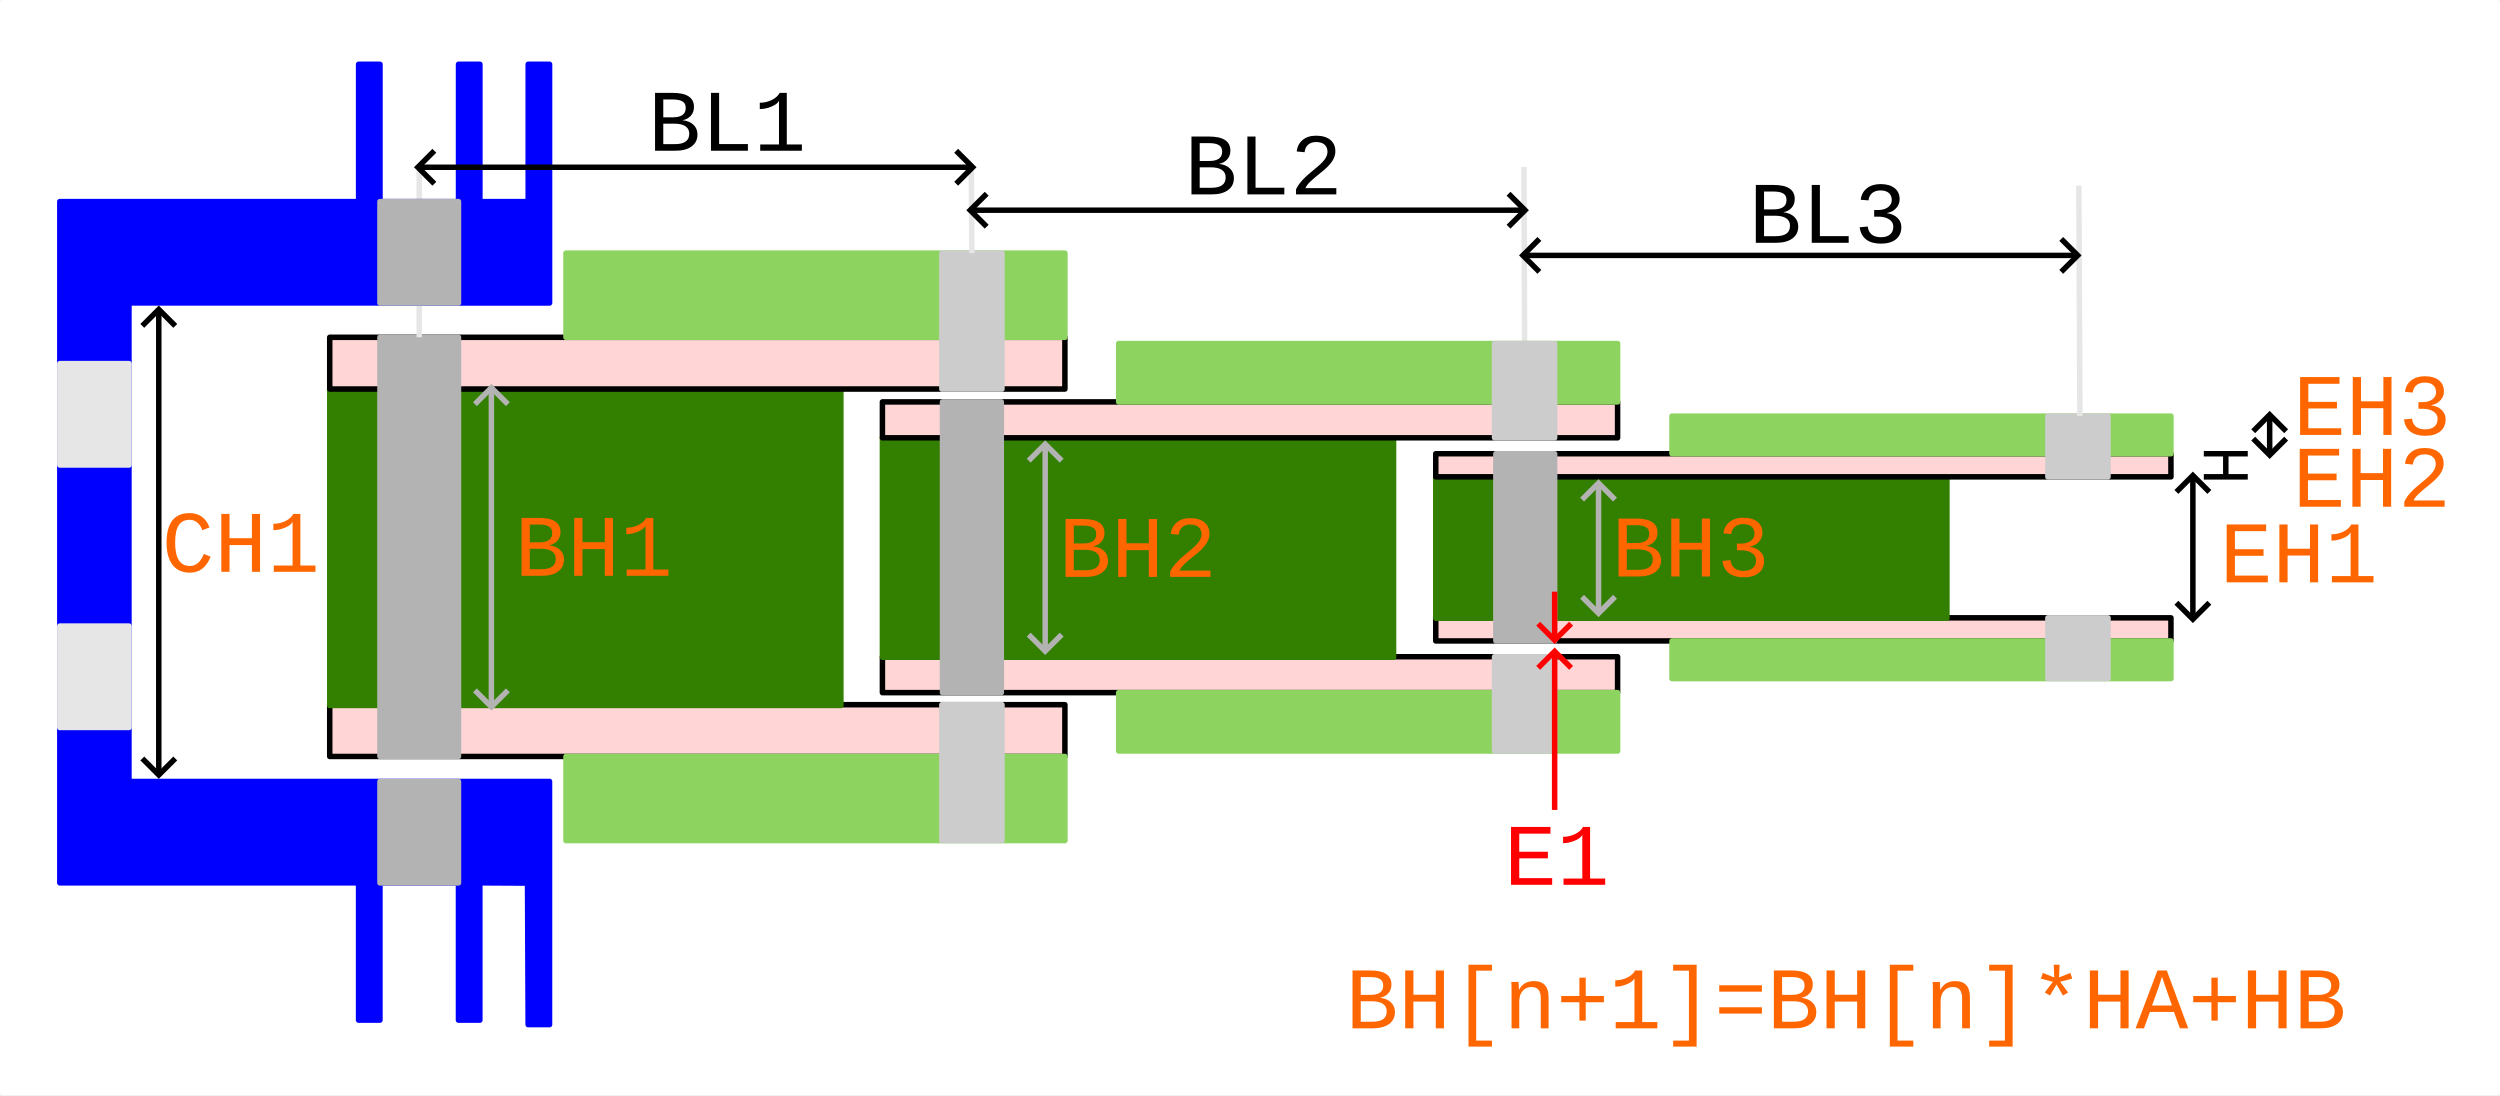
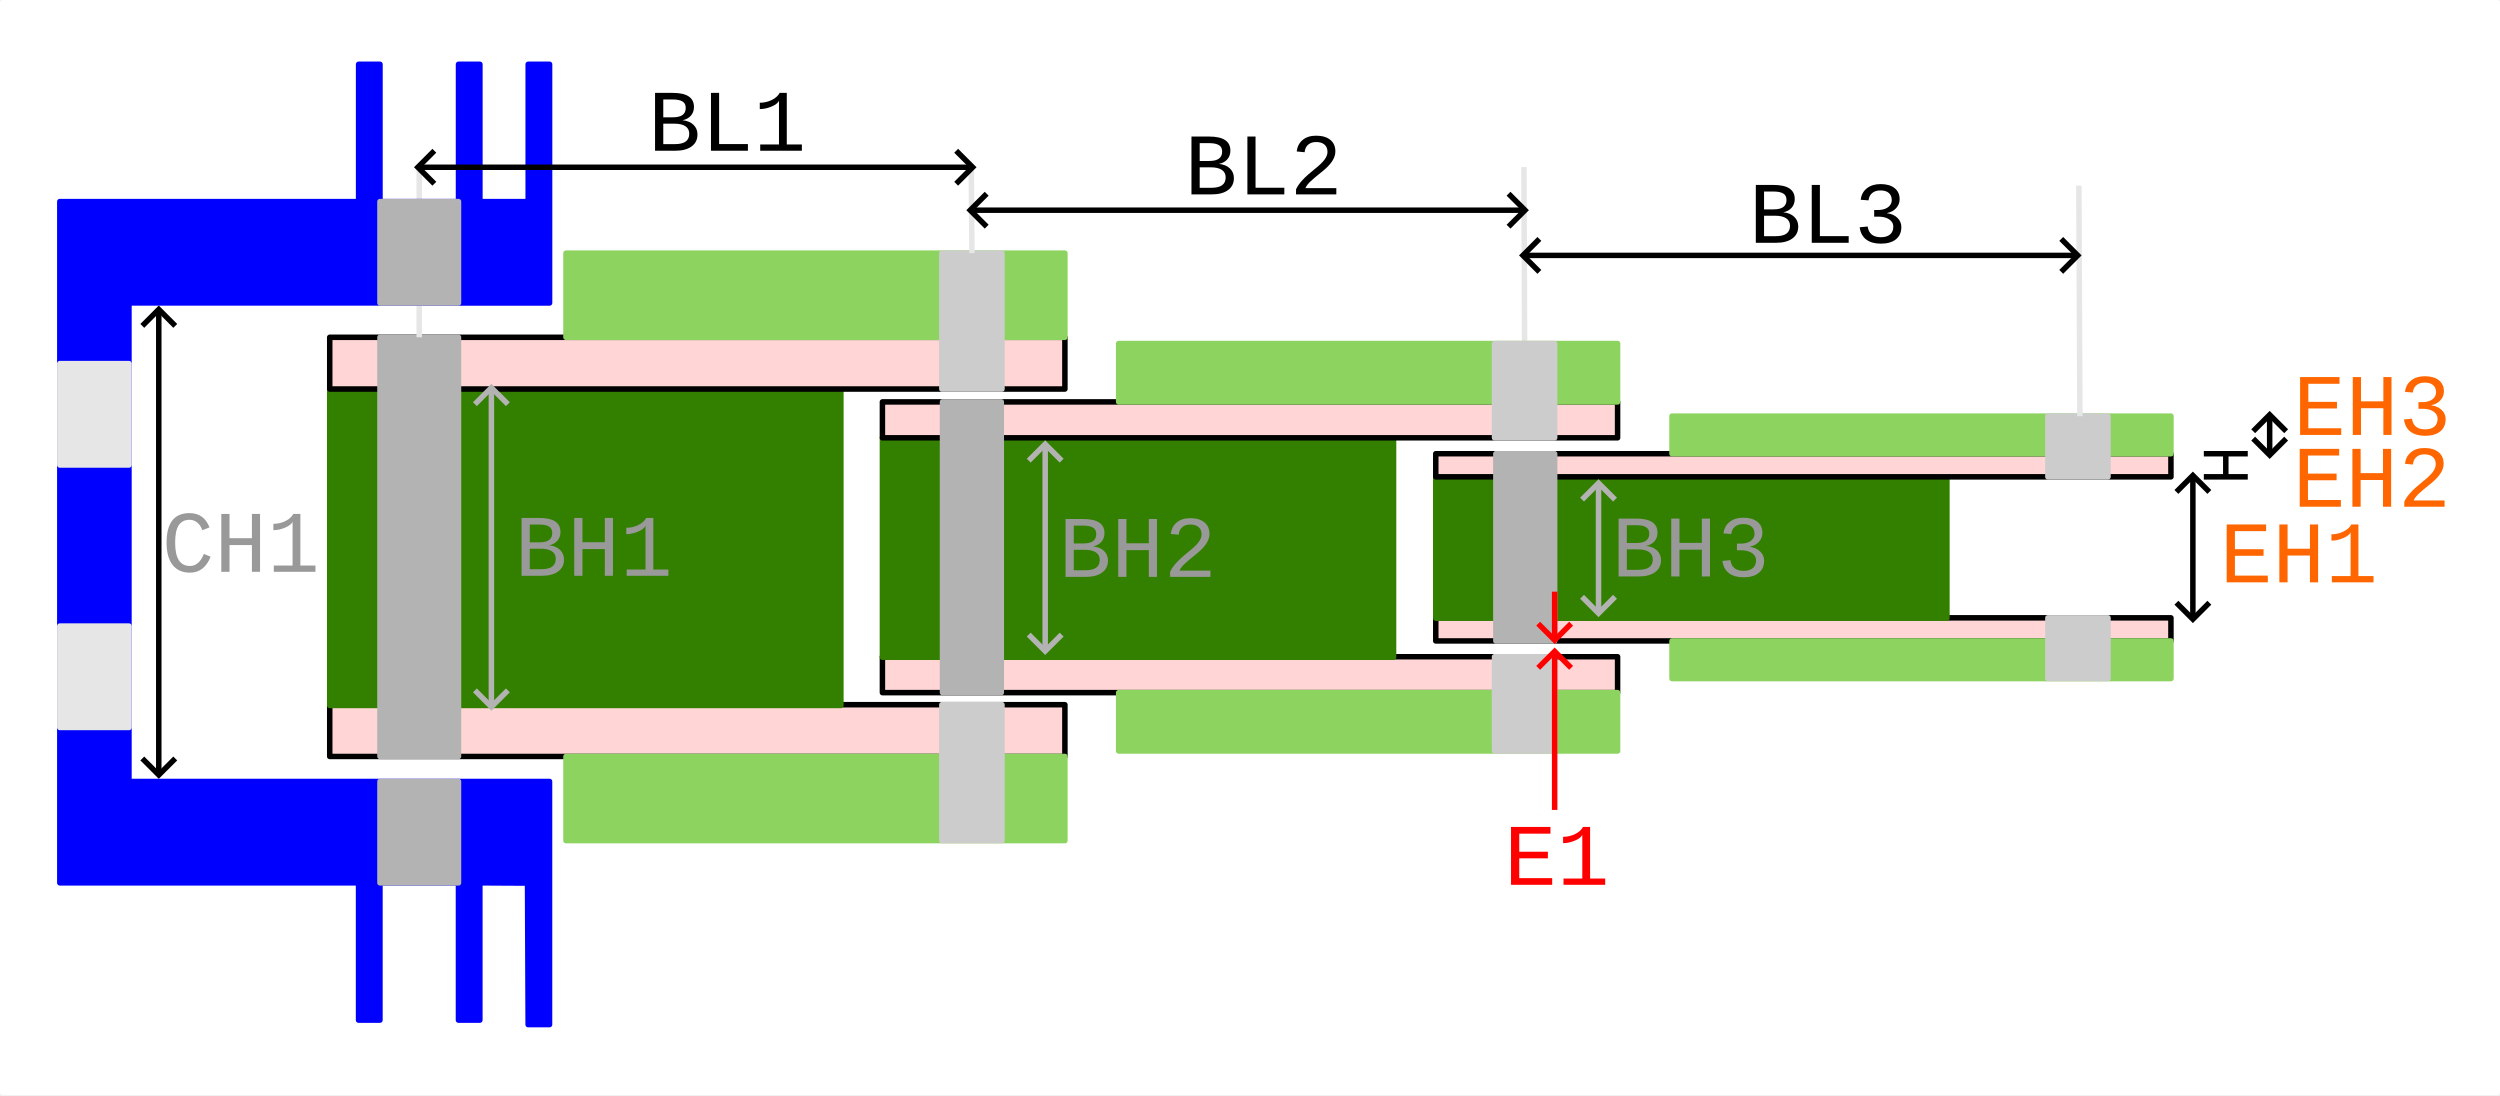
<svg xmlns="http://www.w3.org/2000/svg" width="455.765" height="199.635" viewBox="0 0 120.588 52.82" version="1.1" id="svg1">
  <defs id="defs1">
    <rect x="83.456" y="835.185" width="77.37" height="52.706" id="rect40" />
    <marker style="overflow:visible" id="marker39" refX="0" refY="0" orient="auto" markerWidth="1" markerHeight="1" viewBox="0 0 1 1" preserveAspectRatio="xMidYMid">
      <path style="fill:none;stroke:context-stroke;stroke-width:1" d="M 0,4 V -4" id="path39" />
    </marker>
    <marker style="overflow:visible" id="Stop" refX="0" refY="0" orient="auto" markerWidth="1" markerHeight="1" viewBox="0 0 1 1" preserveAspectRatio="xMidYMid">
      <path style="fill:none;stroke:context-stroke;stroke-width:1" d="M 0,4 V -4" id="path23" />
    </marker>
    <rect x="429.705" y="717.661" width="44.276" height="25.432" id="rect36" />
    <rect x="265.659" y="791.88" width="30.579" height="37.906" id="rect35" />
    <rect x="158.312" y="822.459" width="47.78" height="23.89" id="rect33" />
    <rect x="327.455" y="638.248" width="33.128" height="25.816" id="rect24" />
    <rect x="217.878" y="624.011" width="36.632" height="28.868" id="rect20" />
    <rect x="151.623" y="617.641" width="45.232" height="21.342" id="rect7" />
    <marker style="overflow:visible" id="ArrowWide-2" refX="0" refY="0" orient="auto-start-reverse" markerWidth="1" markerHeight="1" viewBox="0 0 1 1" preserveAspectRatio="xMidYMid">
      <path style="fill:none;stroke:context-stroke;stroke-width:1;stroke-linecap:butt" d="M 3,-3 0,0 3,3" transform="rotate(180,0.125,0)" id="path5-6" />
    </marker>
    <marker style="overflow:visible" id="ArrowWide" refX="0" refY="0" orient="auto-start-reverse" markerWidth="1" markerHeight="1" viewBox="0 0 1 1" preserveAspectRatio="xMidYMid">
      <path style="fill:none;stroke:context-stroke;stroke-width:1;stroke-linecap:butt" d="M 3,-3 0,0 3,3" transform="rotate(180,0.125,0)" id="path5" />
    </marker>
    <marker style="overflow:visible" id="ArrowWide-7" refX="0" refY="0" orient="auto-start-reverse" markerWidth="1" markerHeight="1" viewBox="0 0 1 1" preserveAspectRatio="xMidYMid">
      <path style="fill:none;stroke:context-stroke;stroke-width:1;stroke-linecap:butt" d="M 3,-3 0,0 3,3" transform="rotate(180,0.125,0)" id="path4-5" />
    </marker>
    <marker style="overflow:visible" id="ArrowWide-9" refX="0" refY="0" orient="auto-start-reverse" markerWidth="1" markerHeight="1" viewBox="0 0 1 1" preserveAspectRatio="xMidYMid">
      <path style="fill:none;stroke:context-stroke;stroke-width:1;stroke-linecap:butt" d="M 3,-3 0,0 3,3" transform="rotate(180,0.125,0)" id="path5-7" />
    </marker>
    <marker style="overflow:visible" id="ArrowWide-7-8" refX="0" refY="0" orient="auto-start-reverse" markerWidth="1" markerHeight="1" viewBox="0 0 1 1" preserveAspectRatio="xMidYMid">
      <path style="fill:none;stroke:context-stroke;stroke-width:1;stroke-linecap:butt" d="M 3,-3 0,0 3,3" transform="rotate(180,0.125,0)" id="path4-5-7" />
    </marker>
    <marker style="overflow:visible" id="ArrowWide-7-8-6" refX="0" refY="0" orient="auto-start-reverse" markerWidth="1" markerHeight="1" viewBox="0 0 1 1" preserveAspectRatio="xMidYMid">
      <path style="fill:none;stroke:context-stroke;stroke-width:1;stroke-linecap:butt" d="M 3,-3 0,0 3,3" transform="rotate(180,0.125,0)" id="path4-5-7-1" />
    </marker>
    <marker style="overflow:visible" id="ArrowWide-2-90" refX="0" refY="0" orient="auto-start-reverse" markerWidth="1" markerHeight="1" viewBox="0 0 1 1" preserveAspectRatio="xMidYMid">
      <path style="fill:none;stroke:context-stroke;stroke-width:1;stroke-linecap:butt" d="M 3,-3 0,0 3,3" transform="rotate(180,0.125,0)" id="path5-6-9" />
    </marker>
    <rect x="429.705" y="717.661" width="44.276" height="25.432" id="rect36-5" />
    <rect x="429.705" y="717.661" width="44.276" height="25.432" id="rect36-3" />
-     <rect x="303.622" y="462.19" width="206.319" height="39.642" id="rect19-8" />
    <marker style="overflow:visible" id="ArrowWide-8" refX="0" refY="0" orient="auto-start-reverse" markerWidth="1" markerHeight="1" viewBox="0 0 1 1" preserveAspectRatio="xMidYMid">
      <path style="fill:none;stroke:context-stroke;stroke-width:1;stroke-linecap:butt" d="M 3,-3 0,0 3,3" transform="rotate(180,0.125,0)" id="path5-5" />
    </marker>
    <marker style="overflow:visible" id="ArrowWide-2-0" refX="0" refY="0" orient="auto-start-reverse" markerWidth="1" markerHeight="1" viewBox="0 0 1 1" preserveAspectRatio="xMidYMid">
      <path style="fill:none;stroke:context-stroke;stroke-width:1;stroke-linecap:butt" d="M 3,-3 0,0 3,3" transform="rotate(180,0.125,0)" id="path5-6-96" />
    </marker>
    <rect x="83.456" y="835.185" width="77.37" height="52.706" id="rect40-1" />
    <marker style="overflow:visible" id="ArrowWide-8-0" refX="0" refY="0" orient="auto-start-reverse" markerWidth="1" markerHeight="1" viewBox="0 0 1 1" preserveAspectRatio="xMidYMid">
      <path style="fill:none;stroke:context-stroke;stroke-width:1;stroke-linecap:butt" d="M 3,-3 0,0 3,3" transform="rotate(180,0.125,0)" id="path5-5-3" />
    </marker>
    <marker style="overflow:visible" id="ArrowWide-2-0-0" refX="0" refY="0" orient="auto-start-reverse" markerWidth="1" markerHeight="1" viewBox="0 0 1 1" preserveAspectRatio="xMidYMid">
      <path style="fill:none;stroke:context-stroke;stroke-width:1;stroke-linecap:butt" d="M 3,-3 0,0 3,3" transform="rotate(180,0.125,0)" id="path5-6-96-4" />
    </marker>
    <rect x="83.456" y="835.185" width="77.37" height="52.706" id="rect40-1-3" />
  </defs>
  <g id="layer1" style="display:inline" transform="translate(-14.03049,-165.5607)">
    <rect style="fill:#ffffff;stroke:#ffffff;stroke-width:0.265;stroke-linejoin:round" id="rect41" width="120.323" height="52.555" x="14.163" y="165.693" />
    <rect style="fill:#ffd5d5;stroke:#000000;stroke-width:0.265;stroke-linejoin:round" id="rect18-2-35" width="35.461" height="2.496" x="29.935" y="199.552" />
    <rect style="fill:#8dd35f;stroke:#8dd35f;stroke-width:0.265;stroke-linejoin:round" id="rect18-6-1-6" width="24.065" height="4.058" x="41.331" y="202.049" />
    <rect style="fill:#338000;stroke:#338000;stroke-width:0.265;stroke-linejoin:round" id="rect21-0-2" width="24.655" height="15.262" x="29.935" y="184.327" />
    <rect style="fill:#ffd5d5;stroke:#000000;stroke-width:0.265;stroke-linejoin:round" id="rect18-2-35-0" width="35.461" height="2.496" x="29.935" y="181.83" />
    <rect style="fill:#8dd35f;stroke:#8dd35f;stroke-width:0.265;stroke-linejoin:round" id="rect18-6-1-6-6" width="24.065" height="4.058" x="41.331" y="177.772" />
    <rect style="fill:#b3b3b3;stroke:#b3b3b3;stroke-width:0.265;stroke-linejoin:round" id="rect6-3" width="3.788" height="20.218" x="32.358" y="181.83" />
    <rect style="fill:#cccccc;stroke:#cccccc;stroke-width:0.265;stroke-linejoin:round" id="rect6-7" width="2.899" height="6.555" x="59.461" y="177.772" />
    <rect style="fill:#cccccc;stroke:#cccccc;stroke-width:0.265;stroke-linejoin:round" id="rect6-7-3" width="2.899" height="6.555" x="59.461" y="199.552" />
    <path style="fill:#cccccc;stroke:#e6e6e6;stroke-width:0.265;stroke-linejoin:round" d="m 34.252,181.83 v -8.202" id="path52" />
    <path style="fill:#cccccc;stroke:#e6e6e6;stroke-width:0.265;stroke-linejoin:round" d="m 60.911,177.772 -0.031,-4.144" id="path53" />
    <path style="display:inline;fill:#cccccc;stroke:#e6e6e6;stroke-width:0.265;stroke-linejoin:round" d="m 87.57,182.143 -0.031,-8.525" id="path53-2" />
    <path style="fill:#0000ff;stroke:#0000ff;stroke-width:0.265;stroke-linejoin:round" d="m 40.539,180.174 v -11.512 h -1.031 v 6.622 l -2.33,-4e-5 1e-6,-6.622 h -1.031 v 6.622 h -3.788 v -6.622 h -1.031 v 6.622 H 16.916 v 32.86 h 14.41 v 6.622 h 1.031 v -6.622 h 3.788 v 6.622 h 1.031 v -6.622 l 2.3,0.013 0.03,6.826 h 1.031 v -11.729 l -20.286,-2e-5 -1e-6,-23.081 z" id="path54-1" />
    <rect style="fill:#b3b3b3;stroke:#b3b3b3;stroke-width:0.265;stroke-linejoin:round" id="rect5-3-2-5" width="4.89" height="3.788" x="-180.174" y="32.358" transform="rotate(-90)" />
    <rect style="fill:#b3b3b3;stroke:#b3b3b3;stroke-width:0.265;stroke-linejoin:round" id="rect5-3-2-5-3" width="4.89" height="3.788" x="-208.145" y="32.358" transform="rotate(-90)" />
    <rect style="fill:#e6e6e6;stroke:#e6e6e6;stroke-width:0.265;stroke-linejoin:round" id="rect54-5" width="3.337" height="4.89" x="16.916" y="183.1" />
    <rect style="fill:#e6e6e6;stroke:#e6e6e6;stroke-width:0.265;stroke-linejoin:round" id="rect54-4" width="3.337" height="4.89" x="16.916" y="195.76" />
    <path style="fill:#e6e6e6;stroke:#000000;stroke-width:0.265;stroke-linejoin:round;stroke-dasharray:none;marker-start:url(#ArrowWide-9);marker-end:url(#ArrowWide-9)" d="M 21.689,180.551 V 202.874" id="path68" />
    <path style="fill:#cccccc;stroke:#000000;stroke-width:0.265;stroke-linejoin:round;marker-start:url(#ArrowWide-7);marker-end:url(#ArrowWide-7)" d="M 34.252,173.628 H 60.88" id="path54" />
    <rect style="display:inline;fill:#ffd5d5;stroke:#000000;stroke-width:0.265;stroke-linejoin:round" id="rect18-2-35-5" width="35.461" height="1.732" x="56.594" y="197.238" />
    <rect style="display:inline;fill:#8dd35f;stroke:#8dd35f;stroke-width:0.265;stroke-linejoin:round" id="rect18-6-1-6-2" width="24.065" height="2.815" x="67.99" y="198.97" />
    <rect style="display:inline;fill:#338000;stroke:#338000;stroke-width:0.265;stroke-linejoin:round" id="rect21-0-2-5" width="24.655" height="10.586" x="56.594" y="186.678" />
    <rect style="display:inline;fill:#ffd5d5;stroke:#000000;stroke-width:0.265;stroke-linejoin:round" id="rect18-2-35-0-4" width="35.461" height="1.732" x="56.594" y="184.946" />
    <rect style="display:inline;fill:#8dd35f;stroke:#8dd35f;stroke-width:0.265;stroke-linejoin:round" id="rect18-6-1-6-6-7" width="24.065" height="2.815" x="67.99" y="182.132" />
    <rect style="display:inline;fill:#b3b3b3;stroke:#b3b3b3;stroke-width:0.265;stroke-linejoin:round" id="rect6-3-4" width="2.835" height="14.023" x="59.493" y="184.946" />
    <rect style="display:inline;fill:#cccccc;stroke:#cccccc;stroke-width:0.265;stroke-linejoin:round" id="rect6-7-4" width="2.899" height="4.546" x="86.12" y="182.132" />
    <rect style="display:inline;fill:#cccccc;stroke:#cccccc;stroke-width:0.265;stroke-linejoin:round" id="rect6-7-3-3" width="2.899" height="4.546" x="86.12" y="197.238" />
    <rect style="display:inline;fill:#ffd5d5;stroke:#000000;stroke-width:0.265;stroke-linejoin:round" id="rect18-2-35-5-8" width="35.461" height="1.115" x="83.285" y="195.362" />
    <rect style="display:inline;fill:#8dd35f;stroke:#8dd35f;stroke-width:0.265;stroke-linejoin:round" id="rect18-6-1-6-2-8" width="24.065" height="1.813" x="94.681" y="196.478" />
    <rect style="display:inline;fill:#338000;stroke:#338000;stroke-width:0.265;stroke-linejoin:round" id="rect21-0-2-5-4" width="24.655" height="6.818" x="83.285" y="188.561" />
    <rect style="display:inline;fill:#ffd5d5;stroke:#000000;stroke-width:0.265;stroke-linejoin:round" id="rect18-2-35-0-4-3" width="35.461" height="1.115" x="83.285" y="187.446" />
    <rect style="display:inline;fill:#8dd35f;stroke:#8dd35f;stroke-width:0.265;stroke-linejoin:round" id="rect18-6-1-6-6-7-1" width="24.065" height="1.813" x="94.681" y="185.633" />
    <rect style="display:inline;fill:#b3b3b3;stroke:#b3b3b3;stroke-width:0.265;stroke-linejoin:round" id="rect6-3-4-4" width="2.835" height="9.032" x="86.184" y="187.446" />
    <rect style="display:inline;fill:#cccccc;stroke:#cccccc;stroke-width:0.265;stroke-linejoin:round" id="rect6-7-4-9" width="2.899" height="2.928" x="112.811" y="185.633" />
    <rect style="display:inline;fill:#cccccc;stroke:#cccccc;stroke-width:0.265;stroke-linejoin:round" id="rect6-7-3-3-2" width="2.899" height="2.928" x="112.811" y="195.362" />
    <path style="display:inline;fill:#cccccc;stroke:#e6e6e6;stroke-width:0.265;stroke-linejoin:round" d="m 114.354,185.635 -0.049,-11.122" id="path53-2-5" />
    <path style="display:inline;fill:#cccccc;stroke:#000000;stroke-width:0.265;stroke-linejoin:round;marker-start:url(#ArrowWide-7-8);marker-end:url(#ArrowWide-7-8)" d="M 60.895,175.7 H 87.524" id="path54-7" />
    <path style="display:inline;fill:#cccccc;stroke:#000000;stroke-width:0.265;stroke-linejoin:round;marker-start:url(#ArrowWide-7-8-6);marker-end:url(#ArrowWide-7-8-6)" d="M 87.554,177.88 H 114.183" id="path54-7-5" />
-     <text xml:space="preserve" transform="matrix(0.2645833,0,0,0.2645833,5.175658,5.646708)" id="text3" style="font-size:16px;line-height:normal;font-family:'Liberation Mono';-inkscape-font-specification:'Liberation Mono';text-decoration-color:#000000;white-space:pre;shape-inside:url(#rect7);fill:#000000;stroke-width:1;-inkscape-stroke:none;stop-color:#000000">
+     <text xml:space="preserve" transform="matrix(0.2645833,0,0,0.2645833,5.175658,5.646708)" id="text3" style="font-size:16px;line-height:normal;font-family:'Liberation Mono';-inkscape-font-specification:'Liberation Mono';text-decoration-color:#000000;white-space:pre;shape-inside:url(#rect7);display:inline;fill:#000000;stroke-width:1;-inkscape-stroke:none;stop-color:#000000">
      <tspan x="151.623" y="631.877" id="tspan1">BL1</tspan>
    </text>
-     <text xml:space="preserve" transform="matrix(0.2645833,0,0,0.2645833,13.5193,6.068104)" id="text20" style="font-size:16px;line-height:normal;font-family:'Liberation Mono';-inkscape-font-specification:'Liberation Mono';text-decoration-color:#000000;white-space:pre;shape-inside:url(#rect20);fill:#000000;stroke-width:1;-inkscape-stroke:none;stop-color:#000000">
+     <text xml:space="preserve" transform="matrix(0.2645833,0,0,0.2645833,13.5193,6.068104)" id="text20" style="font-size:16px;line-height:normal;font-family:'Liberation Mono';-inkscape-font-specification:'Liberation Mono';text-decoration-color:#000000;white-space:pre;shape-inside:url(#rect20);display:inline;fill:#000000;stroke-width:1;-inkscape-stroke:none;stop-color:#000000">
      <tspan x="217.879" y="638.248" id="tspan2">BL2</tspan>
    </text>
-     <text xml:space="preserve" transform="matrix(0.2645833,0,0,0.2645833,11.74944,4.635357)" id="text24" style="font-size:16px;line-height:normal;font-family:'Liberation Mono';-inkscape-font-specification:'Liberation Mono';text-decoration-color:#000000;white-space:pre;shape-inside:url(#rect24);fill:#000000;stroke-width:1;-inkscape-stroke:none;stop-color:#000000">
+     <text xml:space="preserve" transform="matrix(0.2645833,0,0,0.2645833,11.74944,4.635357)" id="text24" style="font-size:16px;line-height:normal;font-family:'Liberation Mono';-inkscape-font-specification:'Liberation Mono';text-decoration-color:#000000;white-space:pre;shape-inside:url(#rect24);display:inline;fill:#000000;stroke-width:1;-inkscape-stroke:none;stop-color:#000000">
      <tspan x="327.455" y="652.484" id="tspan3">BL3</tspan>
    </text>
-     <text xml:space="preserve" transform="matrix(0.2645833,0,0,0.2645833,-20.057,-28.23354)" id="text33" style="font-size:16px;line-height:normal;font-family:'Liberation Mono';-inkscape-font-specification:'Liberation Mono';text-decoration-color:#000000;white-space:pre;shape-inside:url(#rect33);fill:#ff6600;stroke-width:1;-inkscape-stroke:none;stop-color:#000000">
+     <text xml:space="preserve" transform="matrix(0.2645833,0,0,0.2645833,-20.057,-28.23354)" id="text33" style="font-size:16px;line-height:normal;font-family:'Liberation Mono';-inkscape-font-specification:'Liberation Mono';text-decoration-color:#000000;white-space:pre;shape-inside:url(#rect33);display:inline;fill:#999999;stroke-width:1;-inkscape-stroke:none;stop-color:#000000">
      <tspan x="158.312" y="836.695" id="tspan4">CH1</tspan>
    </text>
    <path style="fill:#0000ff;stroke:#ff0000;stroke-width:0.265;stroke-linejoin:round;marker-start:url(#ArrowWide-2)" d="m 89.019,197.047 -3e-6,7.581" id="path35" />
    <path style="display:inline;fill:#0000ff;stroke:#ff0000;stroke-width:0.265;stroke-linejoin:round;marker-start:url(#ArrowWide-2-90)" d="m 89.019,196.372 10e-6,-2.273" id="path35-7" />
-     <text xml:space="preserve" transform="matrix(0.2645833,0,0,0.2645833,16.29203,-5.044352)" id="text35" style="font-size:16px;line-height:normal;font-family:'Liberation Mono';-inkscape-font-specification:'Liberation Mono';text-decoration-color:#000000;white-space:pre;shape-inside:url(#rect35);fill:#ff0000;stroke-width:1;-inkscape-stroke:none;stop-color:#000000">
+     <text xml:space="preserve" transform="matrix(0.2645833,0,0,0.2645833,16.29203,-5.044352)" id="text35" style="font-size:16px;line-height:normal;font-family:'Liberation Mono';-inkscape-font-specification:'Liberation Mono';text-decoration-color:#000000;white-space:pre;shape-inside:url(#rect35);display:inline;fill:#ff0000;stroke-width:1;-inkscape-stroke:none;stop-color:#000000">
      <tspan x="265.658" y="806.115" id="tspan5">E1</tspan>
    </text>
    <path style="fill:#999999;stroke:#000000;stroke-width:0.265;stroke-linejoin:round;marker-start:url(#ArrowWide-2);marker-end:url(#ArrowWide-2)" d="m 119.804,188.561 v 6.801" id="path36" />
-     <text xml:space="preserve" transform="matrix(0.2645833,0,0,0.2645833,7.408334,0)" id="text36" style="font-size:16px;line-height:normal;font-family:'Liberation Mono';-inkscape-font-specification:'Liberation Mono';text-decoration-color:#000000;white-space:pre;shape-inside:url(#rect36);fill:#ff6600;stroke-width:1;-inkscape-stroke:none;stop-color:#000000">
+     <text xml:space="preserve" transform="matrix(0.2645833,0,0,0.2645833,7.408334,0)" id="text36" style="font-size:16px;line-height:normal;font-family:'Liberation Mono';-inkscape-font-specification:'Liberation Mono';text-decoration-color:#000000;white-space:pre;shape-inside:url(#rect36);display:inline;fill:#ff6600;stroke-width:1;-inkscape-stroke:none;stop-color:#000000">
      <tspan x="429.705" y="731.897" id="tspan6">EH1</tspan>
    </text>
    <text xml:space="preserve" transform="matrix(0.2645833,0,0,0.2645833,10.9492,-7.108214)" id="text36-7" style="font-size:16px;line-height:normal;font-family:'Liberation Mono';-inkscape-font-specification:'Liberation Mono';text-decoration-color:#000000;white-space:pre;shape-inside:url(#rect36-5);display:inline;fill:#ff6600;stroke-width:1;-inkscape-stroke:none;stop-color:#000000">
      <tspan x="429.705" y="731.897" id="tspan7">EH3</tspan>
    </text>
    <path style="fill:#999999;stroke:#000000;stroke-width:0.265;stroke-linejoin:round;marker-start:url(#Stop);marker-end:url(#marker39)" d="m 121.392,188.561 v -1.115" id="path37" />
    <path style="fill:#999999;stroke:#000000;stroke-width:0.265;stroke-linejoin:round;marker-start:url(#ArrowWide-2);marker-end:url(#ArrowWide-2)" d="m 123.508,187.446 v -1.813" id="path38" />
    <text xml:space="preserve" transform="matrix(0.2645833,0,0,0.2645833,10.93172,-3.645873)" id="text36-6" style="font-size:16px;line-height:normal;font-family:'Liberation Mono';-inkscape-font-specification:'Liberation Mono';text-decoration-color:#000000;white-space:pre;shape-inside:url(#rect36-3);display:inline;fill:#ff6600;stroke-width:1;-inkscape-stroke:none;stop-color:#000000">
      <tspan x="429.705" y="731.897" id="tspan8">EH2</tspan>
    </text>
-     <text xml:space="preserve" transform="matrix(0.2645833,0,0,0.2645833,-1.398136,89.10763)" id="text19-9" style="font-size:16px;line-height:normal;font-family:'Liberation Mono';-inkscape-font-specification:'Liberation Mono';text-decoration-color:#000000;white-space:pre;shape-inside:url(#rect19-8);display:inline;fill:#ff6600;stroke-width:1;-inkscape-stroke:none;stop-color:#000000">
-       <tspan x="303.621" y="476.426" id="tspan9">BH[n+1]=BH[n]*HA+HB</tspan>
-     </text>
    <path style="fill:#ff00ff;stroke:#b3b3b3;stroke-width:0.265;stroke-linejoin:round;marker-start:url(#ArrowWide);marker-end:url(#ArrowWide-2)" d="m 37.733,184.327 v 15.262" id="path40" />
    <path style="display:inline;fill:#ff00ff;stroke:#b3b3b3;stroke-width:0.265;stroke-linejoin:round;marker-start:url(#ArrowWide-8);marker-end:url(#ArrowWide-2-0)" d="m 64.445,187.052 v 9.848" id="path40-5" />
-     <text xml:space="preserve" transform="matrix(0.2645833,0,0,0.2645833,16.77296,-31.40908)" id="text40" style="font-size:16px;line-height:normal;font-family:'Liberation Mono';-inkscape-font-specification:'Liberation Mono';text-decoration-color:#000000;white-space:pre;shape-inside:url(#rect40);fill:#ff6600;stroke-width:1;-inkscape-stroke:none;stop-color:#000000">
-       <tspan x="83.455" y="849.422" id="tspan10">BH1</tspan>
+     <text xml:space="preserve" transform="matrix(0.2645833,0,0,0.2645833,16.77296,-31.40908)" id="text40" style="font-size:16px;line-height:normal;font-family:'Liberation Mono';-inkscape-font-specification:'Liberation Mono';text-decoration-color:#000000;white-space:pre;shape-inside:url(#rect40);display:inline;fill:#999999;stroke-width:1;-inkscape-stroke:none;stop-color:#000000">
+       <tspan x="83.455" y="849.422" id="tspan9">BH1</tspan>
    </text>
-     <text xml:space="preserve" transform="matrix(0.2645833,0,0,0.2645833,43.01261,-31.35631)" id="text40-8" style="font-size:16px;line-height:normal;font-family:'Liberation Mono';-inkscape-font-specification:'Liberation Mono';text-decoration-color:#000000;white-space:pre;shape-inside:url(#rect40-1);display:inline;fill:#ff6600;stroke-width:1;-inkscape-stroke:none;stop-color:#000000">
-       <tspan x="83.455" y="849.422" id="tspan11">BH2</tspan>
+     <text xml:space="preserve" transform="matrix(0.2645833,0,0,0.2645833,43.01261,-31.35631)" id="text40-8" style="font-size:16px;line-height:normal;font-family:'Liberation Mono';-inkscape-font-specification:'Liberation Mono';text-decoration-color:#000000;white-space:pre;shape-inside:url(#rect40-1);display:inline;fill:#999999;stroke-width:1;-inkscape-stroke:none;stop-color:#000000">
+       <tspan x="83.455" y="849.422" id="tspan10">BH2</tspan>
    </text>
    <path style="display:inline;fill:#ff00ff;stroke:#b3b3b3;stroke-width:0.265;stroke-linejoin:round;marker-start:url(#ArrowWide-8-0);marker-end:url(#ArrowWide-2-0-0)" d="m 91.136,188.93 v 6.146" id="path40-5-4" />
-     <text xml:space="preserve" transform="matrix(0.2645833,0,0,0.2645833,69.68791,-31.3777)" id="text40-8-5" style="font-size:16px;line-height:normal;font-family:'Liberation Mono';-inkscape-font-specification:'Liberation Mono';text-decoration-color:#000000;white-space:pre;shape-inside:url(#rect40-1-3);display:inline;fill:#ff6600;stroke-width:1;-inkscape-stroke:none;stop-color:#000000">
-       <tspan x="83.455" y="849.422" id="tspan12">BH3</tspan>
+     <text xml:space="preserve" transform="matrix(0.2645833,0,0,0.2645833,69.68791,-31.3777)" id="text40-8-5" style="font-size:16px;line-height:normal;font-family:'Liberation Mono';-inkscape-font-specification:'Liberation Mono';text-decoration-color:#000000;white-space:pre;shape-inside:url(#rect40-1-3);display:inline;fill:#999999;stroke-width:1;-inkscape-stroke:none;stop-color:#000000">
+       <tspan x="83.455" y="849.422" id="tspan11">BH3</tspan>
    </text>
  </g>
</svg>
